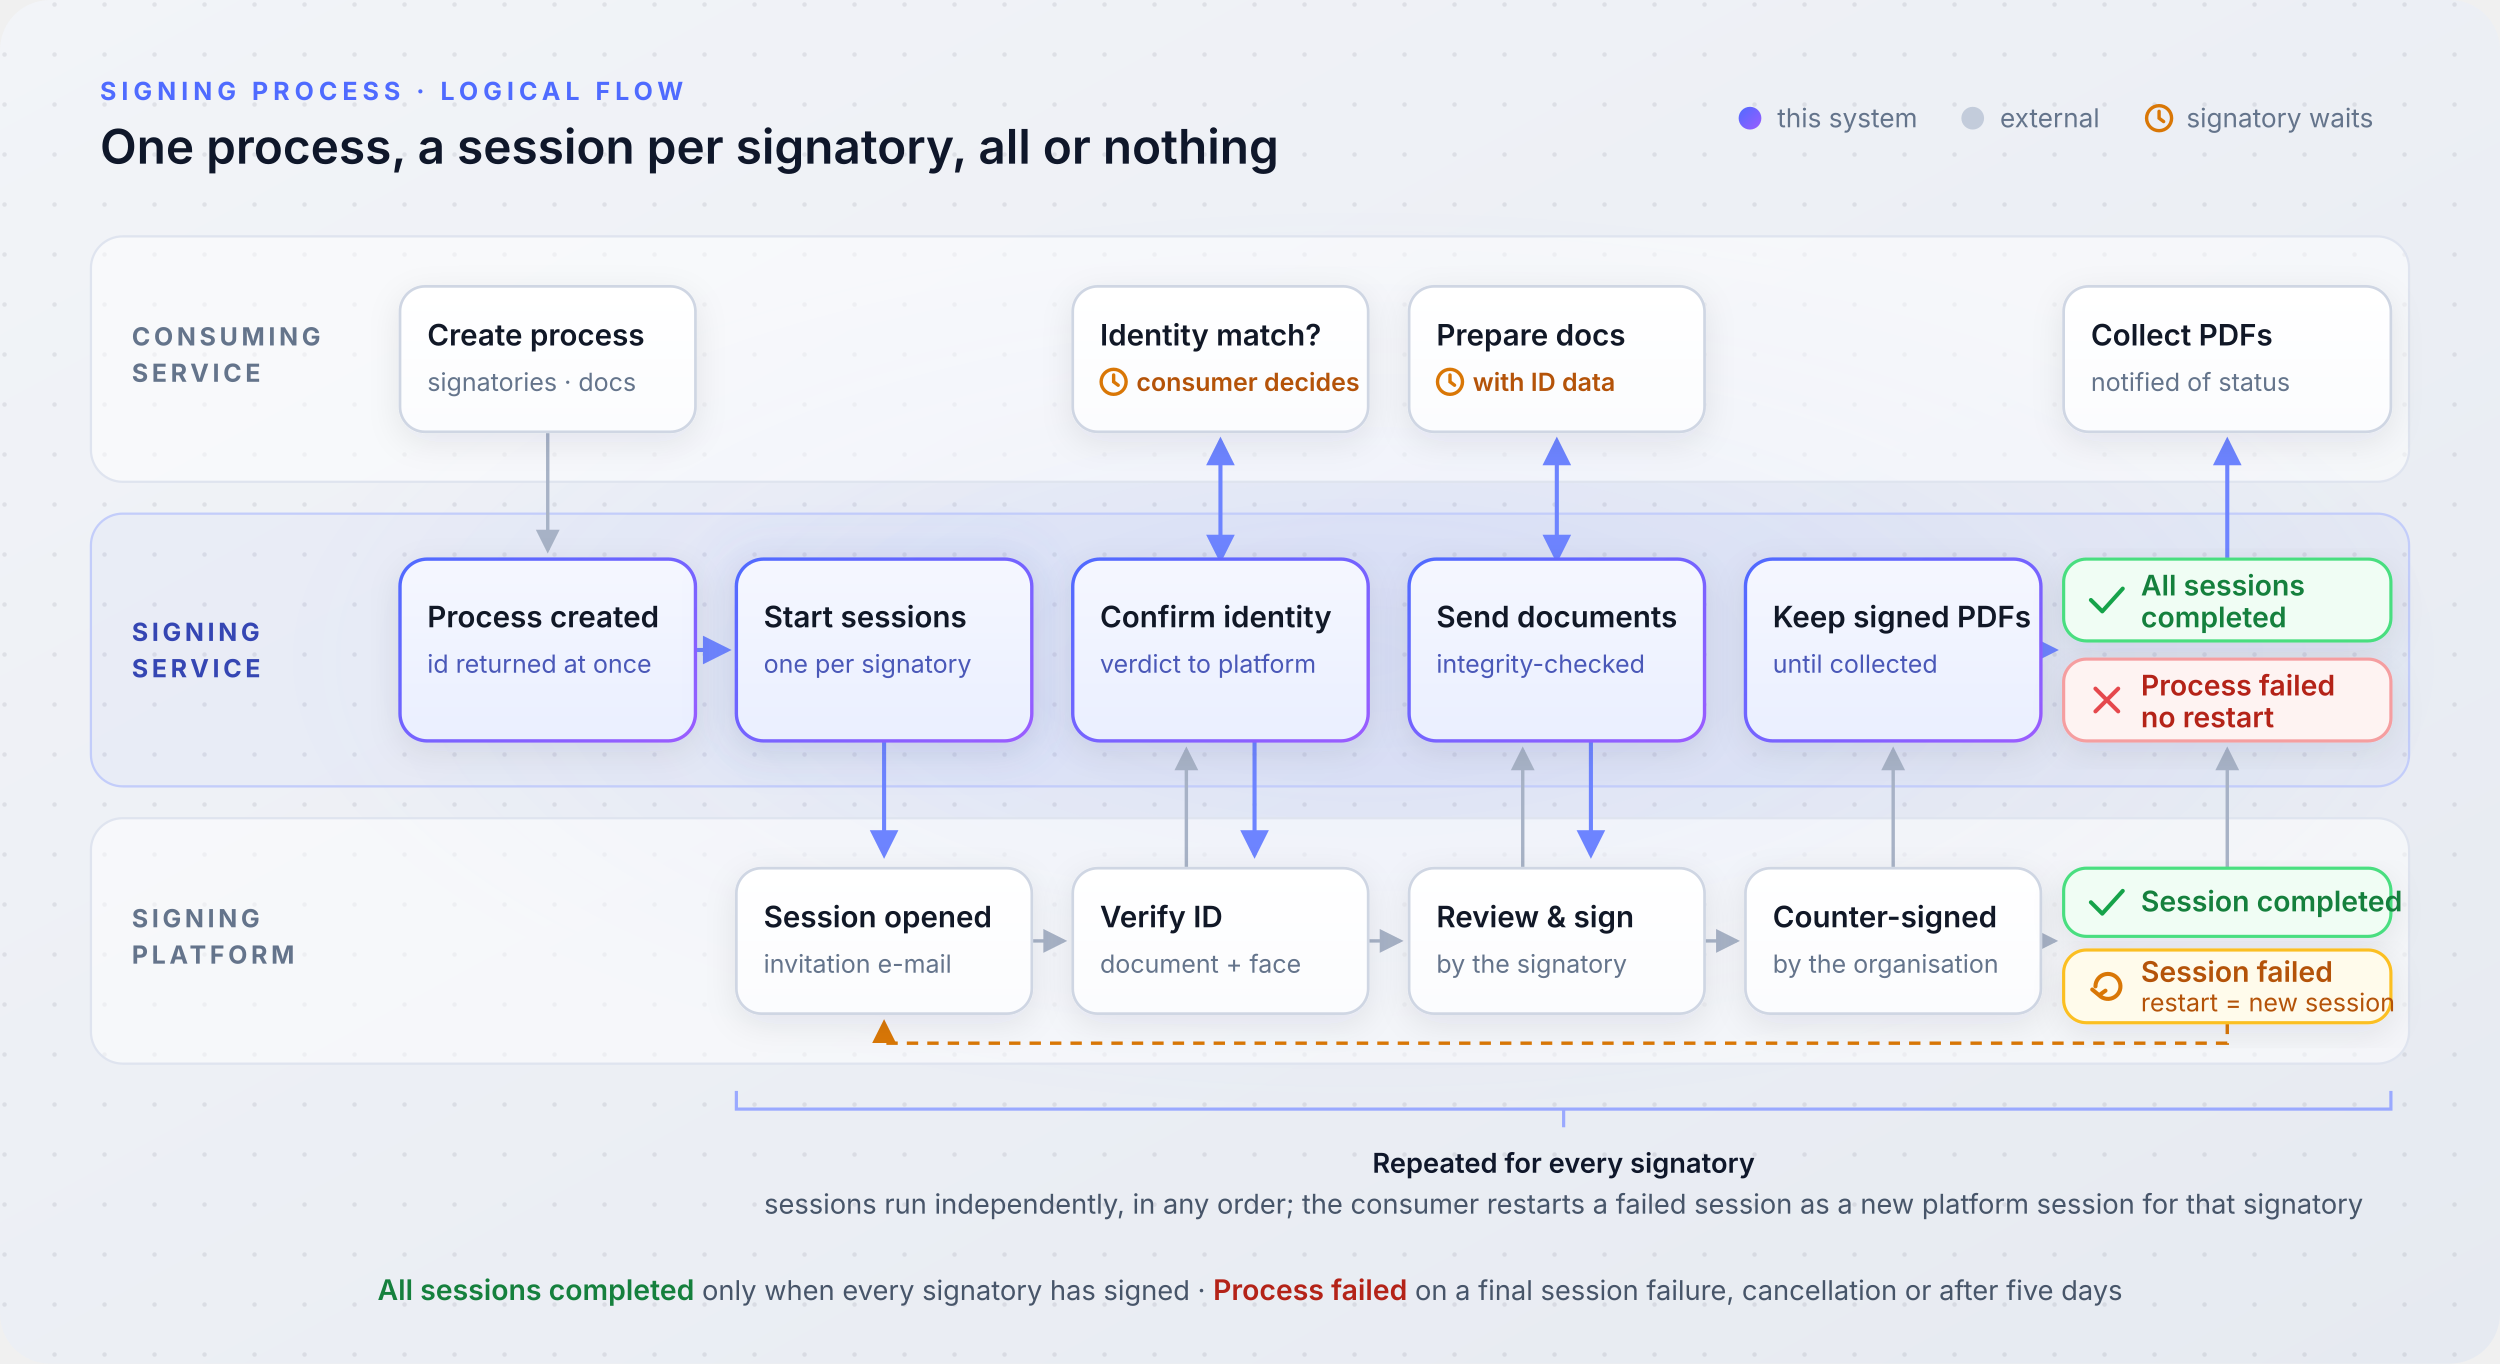
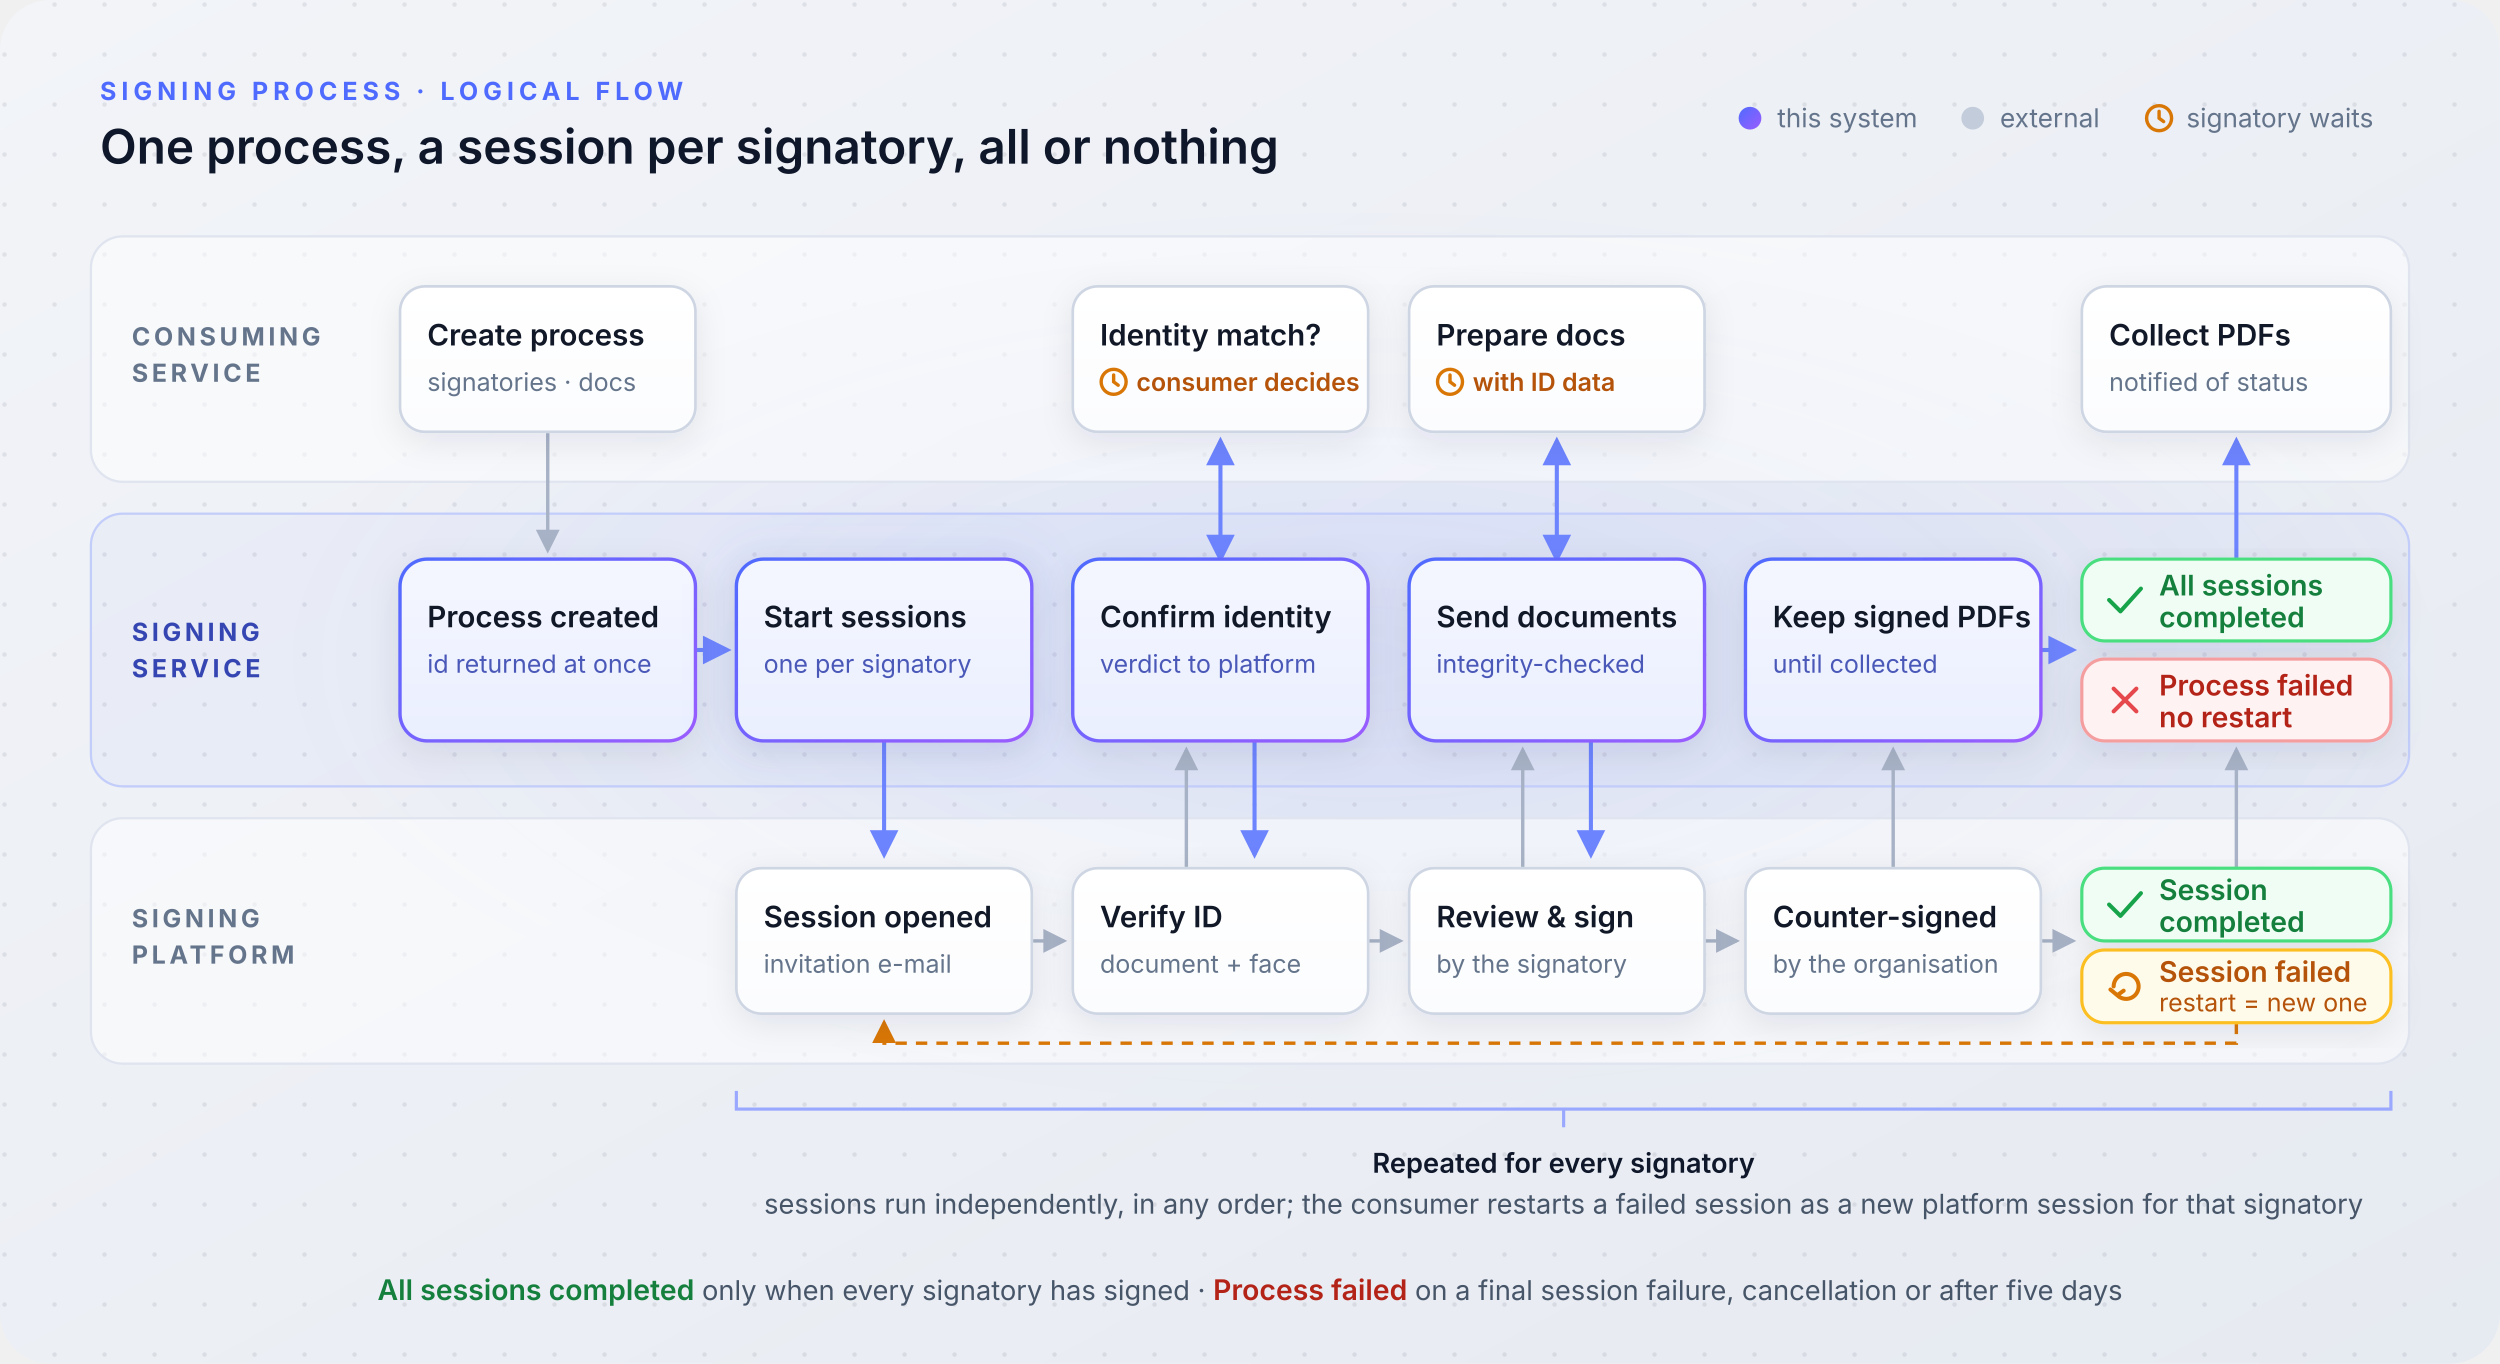
<svg xmlns="http://www.w3.org/2000/svg" viewBox="0 0 1100 600" width="1100" height="600" role="img" aria-labelledby="title desc">
  <defs>
    <linearGradient id="bg" x1="0" y1="0" x2="1" y2="1">
      <stop offset="0" stop-color="#f2f4f8" />
      <stop offset="1" stop-color="#e6eaf1" />
    </linearGradient>
    <radialGradient id="halo" cx="0.5" cy="0.5" r="0.5">
      <stop offset="0" stop-color="#4f6bff" stop-opacity="0.10" />
      <stop offset="1" stop-color="#4f6bff" stop-opacity="0" />
    </radialGradient>
    <linearGradient id="ours" x1="0" y1="0" x2="0" y2="1">
      <stop offset="0" stop-color="#f5f7ff" />
      <stop offset="1" stop-color="#eaefff" />
    </linearGradient>
    <linearGradient id="oursStroke" x1="0" y1="0" x2="1" y2="1">
      <stop offset="0" stop-color="#4f6bff" />
      <stop offset="1" stop-color="#9b5cff" />
    </linearGradient>
    <linearGradient id="ext" x1="0" y1="0" x2="0" y2="1">
      <stop offset="0" stop-color="#ffffff" />
      <stop offset="1" stop-color="#fbfcfe" />
    </linearGradient>
    <pattern id="dots" width="22" height="22" patternUnits="userSpaceOnUse">
      <circle cx="2" cy="2" r="1" fill="#0f172a" fill-opacity="0.08" />
    </pattern>
    <filter id="glow" x="-20%" y="-40%" width="140%" height="180%">
      <feGaussianBlur stdDeviation="10" />
    </filter>
    <filter id="shadow" x="-10%" y="-25%" width="120%" height="160%">
      <feDropShadow dx="0" dy="4" stdDeviation="7" flood-color="#1e293b" flood-opacity="0.08" />
    </filter>
    <marker id="aAccent" viewBox="0 0 10 10" refX="8.5" refY="5" markerWidth="7" markerHeight="7" orient="auto-start-reverse">
      <path d="M0,0 L10,5 L0,10 z" fill="#6d84ff" />
    </marker>
    <marker id="aMuted" viewBox="0 0 10 10" refX="8.5" refY="5" markerWidth="7" markerHeight="7" orient="auto-start-reverse">
      <path d="M0,0 L10,5 L0,10 z" fill="#a7b2c6" />
    </marker>
    <marker id="aWarn" viewBox="0 0 10 10" refX="8.5" refY="5" markerWidth="7" markerHeight="7" orient="auto-start-reverse">
      <path d="M0,0 L10,5 L0,10 z" fill="#d97706" />
    </marker>
    <style>
      text { font-family: "Inter", -apple-system, "Segoe UI", Helvetica, Arial, sans-serif; }
      .eyebrow { font-size: 11px; font-weight: 700; letter-spacing: 2.2px; fill: #4f6bff; }
      .phase   { font-size: 11px; font-weight: 700; letter-spacing: 1.6px; fill: #3546b3; }
      .phaseE  { font-size: 11px; font-weight: 700; letter-spacing: 1.6px; fill: #64748b; }
      .h1      { font-size: 21px; font-weight: 600; fill: #0f172a; }
      .ttl     { font-size: 13px; font-weight: 600; fill: #111827; }
      .sub     { font-size: 11px; fill: #64748b; }
      .subO    { font-size: 11px; fill: #4a58b8; }
      .wait    { font-size: 11px; font-weight: 600; fill: #b45309; }
      .note    { font-size: 12px; fill: #475569; }
      .noteB   { font-size: 12px; font-weight: 600; fill: #0f172a; }
      .legend  { font-size: 11.5px; fill: #64748b; }
      .okT     { font-size: 12.5px; font-weight: 600; fill: #15803d; }
      .endT    { font-size: 12.5px; font-weight: 600; fill: #b42318; }
      .warnT   { font-size: 12.5px; font-weight: 600; fill: #b45309; }
      .warnS   { font-size: 11px; fill: #b45309; }
      .panel   { fill: #ffffff; fill-opacity: 0.5; stroke: #dfe4ef; stroke-width: 1; }
      .panelO  { fill: #4f6bff; fill-opacity: 0.04; stroke: #c3cdfa; stroke-width: 1; }
      .cardO   { fill: url(#ours); stroke: url(#oursStroke); stroke-width: 1.5; filter: url(#shadow); }
      .cardE   { fill: url(#ext); stroke: #cfd6e3; stroke-width: 1.2; filter: url(#shadow); }
      .cardOk  { fill: #f0fdf4; stroke: #4ade80; stroke-width: 1.4; filter: url(#shadow); }
      .cardEnd { fill: #fef3f2; stroke: #f59ea0; stroke-width: 1.4; filter: url(#shadow); }
      .cardWarn{ fill: #fffbeb; stroke: #fbbf24; stroke-width: 1.4; filter: url(#shadow); }
      .icOk    { fill: none; stroke: #16a34a; stroke-width: 1.8; stroke-linecap: round; stroke-linejoin: round; }
      .icEnd   { fill: none; stroke: #e5484d; stroke-width: 1.8; stroke-linecap: round; }
      .icWarn  { fill: none; stroke: #d97706; stroke-width: 1.8; stroke-linecap: round; stroke-linejoin: round; }
      .icW     { fill: none; stroke: #d97706; stroke-width: 1.5; stroke-linecap: round; }
      .lnO     { fill: none; stroke: #6d84ff; stroke-width: 1.8; }
      .lnE     { fill: none; stroke: #a7b2c6; stroke-width: 1.5; }
      .lnWarn  { fill: none; stroke: #d97706; stroke-width: 1.5; stroke-dasharray: 5 4; }
      .brace   { fill: none; stroke: #9aa9ff; stroke-width: 1.4; }
    </style>
  </defs>
  <rect width="1100" height="600" rx="22" fill="url(#bg)" />
  <rect width="1100" height="600" rx="22" fill="url(#dots)" />
  <ellipse cx="600" cy="290" rx="480" ry="200" fill="url(#halo)" />
  <text class="eyebrow" x="44" y="44">SIGNING PROCESS · LOGICAL FLOW</text>
  <text class="h1" x="44" y="72">One process, a session per signatory, all or nothing</text>
  <circle cx="770" cy="52" r="5" fill="url(#oursStroke)" />
  <text class="legend" x="782" y="56">this system</text>
  <circle cx="868" cy="52" r="5" fill="#c3ccdb" />
  <text class="legend" x="880" y="56">external</text>
  <g transform="translate(944 45)">
    <circle class="icW" cx="6" cy="7" r="5.5" />
    <path class="icW" d="M6 4 V7 L8 8.5" />
  </g>
  <text class="legend" x="962" y="56">signatory waits</text>
  <rect class="panel" x="40" y="104" width="1020" height="108" rx="14" />
  <text class="phaseE" x="58" y="152">CONSUMING</text>
  <text class="phaseE" x="58" y="168">SERVICE</text>
  <rect class="panelO" x="40" y="226" width="1020" height="120" rx="14" />
  <text class="phase" x="58" y="282">SIGNING</text>
  <text class="phase" x="58" y="298">SERVICE</text>
  <rect class="panel" x="40" y="360" width="1020" height="108" rx="14" />
  <text class="phaseE" x="58" y="408">SIGNING</text>
  <text class="phaseE" x="58" y="424">PLATFORM</text>
  <path class="lnE" d="M241 190 V242" marker-end="url(#aMuted)" />
  <path class="lnO" d="M389 326 V376" marker-end="url(#aAccent)" />
  <path class="lnE" d="M522 382 V330" marker-end="url(#aMuted)" />
  <path class="lnO" d="M552 326 V376" marker-end="url(#aAccent)" />
  <path class="lnO" d="M537 246 V194" marker-start="url(#aAccent)" marker-end="url(#aAccent)" />
  <path class="lnO" d="M685 246 V194" marker-start="url(#aAccent)" marker-end="url(#aAccent)" />
  <path class="lnE" d="M670 382 V330" marker-end="url(#aMuted)" />
  <path class="lnO" d="M700 326 V376" marker-end="url(#aAccent)" />
  <path class="lnE" d="M833 382 V330" marker-end="url(#aMuted)" />
-   <path class="lnE" d="M980 382 V330" marker-end="url(#aMuted)" />
-   <path class="lnO" d="M980 246 V194" marker-end="url(#aAccent)" />
+   <path class="lnE" d="M984 382 V330" marker-end="url(#aMuted)" />
+   <path class="lnO" d="M984 246 V194" marker-end="url(#aAccent)" />
  <path class="lnO" d="M306 286 H320" marker-end="url(#aAccent)" />
-   <path class="lnO" d="M898 286 H904" marker-end="url(#aAccent)" />
+   <path class="lnO" d="M898 286 H912" marker-end="url(#aAccent)" />
  <path class="lnE" d="M454 414 H468" marker-end="url(#aMuted)" />
  <path class="lnE" d="M602 414 H616" marker-end="url(#aMuted)" />
  <path class="lnE" d="M750 414 H764" marker-end="url(#aMuted)" />
-   <path class="lnE" d="M898 414 H904" marker-end="url(#aMuted)" />
-   <path class="lnWarn" d="M980 450 V459 H389 V450" marker-end="url(#aWarn)" />
+   <path class="lnE" d="M898 414 H912" marker-end="url(#aMuted)" />
+   <path class="lnWarn" d="M984 450 V459 H389 V450" marker-end="url(#aWarn)" />
  <rect class="cardE" x="176" y="126" width="130" height="64" rx="11" />
  <text class="ttl" x="188" y="152">Create process</text>
  <text class="sub" x="188" y="172">signatories · docs</text>
  <rect class="cardE" x="472" y="126" width="130" height="64" rx="11" />
  <text class="ttl" x="484" y="152">Identity match?</text>
  <g transform="translate(484 162)">
    <circle class="icW" cx="6" cy="6" r="5.5" />
    <path class="icW" d="M6 3 V6 L8 7.5" />
  </g>
  <text class="wait" x="500" y="172">consumer decides</text>
  <rect class="cardE" x="620" y="126" width="130" height="64" rx="11" />
  <text class="ttl" x="632" y="152">Prepare docs</text>
  <g transform="translate(632 162)">
    <circle class="icW" cx="6" cy="6" r="5.5" />
    <path class="icW" d="M6 3 V6 L8 7.5" />
  </g>
  <text class="wait" x="648" y="172">with ID data</text>
-   <rect class="cardE" x="908" y="126" width="144" height="64" rx="11" />
-   <text class="ttl" x="920" y="152">Collect PDFs</text>
-   <text class="sub" x="920" y="172">notified of status</text>
+   <rect class="cardE" x="916" y="126" width="136" height="64" rx="11" />
+   <text class="ttl" x="928" y="152">Collect PDFs</text>
+   <text class="sub" x="928" y="172">notified of status</text>
  <rect class="cardO" x="176" y="246" width="130" height="80" rx="12" />
  <text class="ttl" x="188" y="276">Process created</text>
  <text class="subO" x="188" y="296">id returned at once</text>
  <rect class="glowO" x="324" y="246" width="130" height="80" rx="12" filter="url(#glow)" style="fill:none;stroke:#6d8dff;stroke-width:6;stroke-opacity:0.2" />
  <rect class="cardO" x="324" y="246" width="130" height="80" rx="12" />
  <text class="ttl" x="336" y="276">Start sessions</text>
  <text class="subO" x="336" y="296">one per signatory</text>
  <rect class="cardO" x="472" y="246" width="130" height="80" rx="12" />
  <text class="ttl" x="484" y="276">Confirm identity</text>
  <text class="subO" x="484" y="296">verdict to platform</text>
  <rect class="cardO" x="620" y="246" width="130" height="80" rx="12" />
  <text class="ttl" x="632" y="276">Send documents</text>
  <text class="subO" x="632" y="296">integrity-checked</text>
  <rect class="cardO" x="768" y="246" width="130" height="80" rx="12" />
  <text class="ttl" x="780" y="276">Keep signed PDFs</text>
  <text class="subO" x="780" y="296">until collected</text>
-   <rect class="cardOk" x="908" y="246" width="144" height="36" rx="10" />
-   <path class="icOk" d="M920 264 L925 269 L934 259" />
-   <text class="okT" x="942" y="262">All sessions</text>
-   <text class="okT" x="942" y="276">completed</text>
-   <rect class="cardEnd" x="908" y="290" width="144" height="36" rx="10" />
-   <path class="icEnd" d="M922 303 L932 313 M932 303 L922 313" />
-   <text class="endT" x="942" y="306">Process failed</text>
-   <text class="endT" x="942" y="320">no restart</text>
+   <rect class="cardOk" x="916" y="246" width="136" height="36" rx="10" />
+   <path class="icOk" d="M928 264 L933 269 L942 259" />
+   <text class="okT" x="950" y="262">All sessions</text>
+   <text class="okT" x="950" y="276">completed</text>
+   <rect class="cardEnd" x="916" y="290" width="136" height="36" rx="10" />
+   <path class="icEnd" d="M930 303 L940 313 M940 303 L930 313" />
+   <text class="endT" x="950" y="306">Process failed</text>
+   <text class="endT" x="950" y="320">no restart</text>
  <rect class="cardE" x="324" y="382" width="130" height="64" rx="11" />
  <text class="ttl" x="336" y="408">Session opened</text>
  <text class="sub" x="336" y="428">invitation e-mail</text>
  <rect class="cardE" x="472" y="382" width="130" height="64" rx="11" />
  <text class="ttl" x="484" y="408">Verify ID</text>
  <text class="sub" x="484" y="428">document + face</text>
  <rect class="cardE" x="620" y="382" width="130" height="64" rx="11" />
  <text class="ttl" x="632" y="408">Review &amp; sign</text>
  <text class="sub" x="632" y="428">by the signatory</text>
  <rect class="cardE" x="768" y="382" width="130" height="64" rx="11" />
  <text class="ttl" x="780" y="408">Counter-signed</text>
  <text class="sub" x="780" y="428">by the organisation</text>
-   <rect class="cardOk" x="908" y="382" width="144" height="30" rx="10" />
-   <path class="icOk" d="M920 397 L925 402 L934 392" />
-   <text class="okT" x="942" y="401">Session completed</text>
-   <rect class="cardWarn" x="908" y="418" width="144" height="32" rx="10" />
-   <path class="icWarn" d="M922 434 A5.5 5.5 0 1 1 923.6 437.9 M920.6 435.4 L923.6 437.9 L926.4 435.9" />
-   <text class="warnT" x="942" y="432">Session failed</text>
-   <text class="warnS" x="942" y="445">restart = new session</text>
+   <rect class="cardOk" x="916" y="382" width="136" height="32" rx="10" />
+   <path class="icOk" d="M928 398 L933 403 L942 393" />
+   <text class="okT" x="950" y="396">Session</text>
+   <text class="okT" x="950" y="410">completed</text>
+   <rect class="cardWarn" x="916" y="418" width="136" height="32" rx="10" />
+   <path class="icWarn" d="M930 434 A5.5 5.5 0 1 1 931.6 437.9 M928.6 435.4 L931.6 437.9 L934.4 435.9" />
+   <text class="warnT" x="950" y="432">Session failed</text>
+   <text class="warnS" x="950" y="445">restart = new one</text>
  <path class="brace" d="M324 480 V488 H1052 V480" />
  <path class="brace" d="M688 488 V496" />
  <text class="noteB" x="688" y="516" text-anchor="middle">Repeated for every signatory</text>
  <text class="note" x="688" y="534" text-anchor="middle">sessions run independently, in any order; the consumer restarts a failed session as a new platform session for that signatory</text>
  <text class="note" x="550" y="572" text-anchor="middle">
    <tspan class="okT">All sessions completed</tspan> only when every signatory has signed · <tspan class="endT">Process failed</tspan> on a final session failure, cancellation or after five days</text>
</svg>
